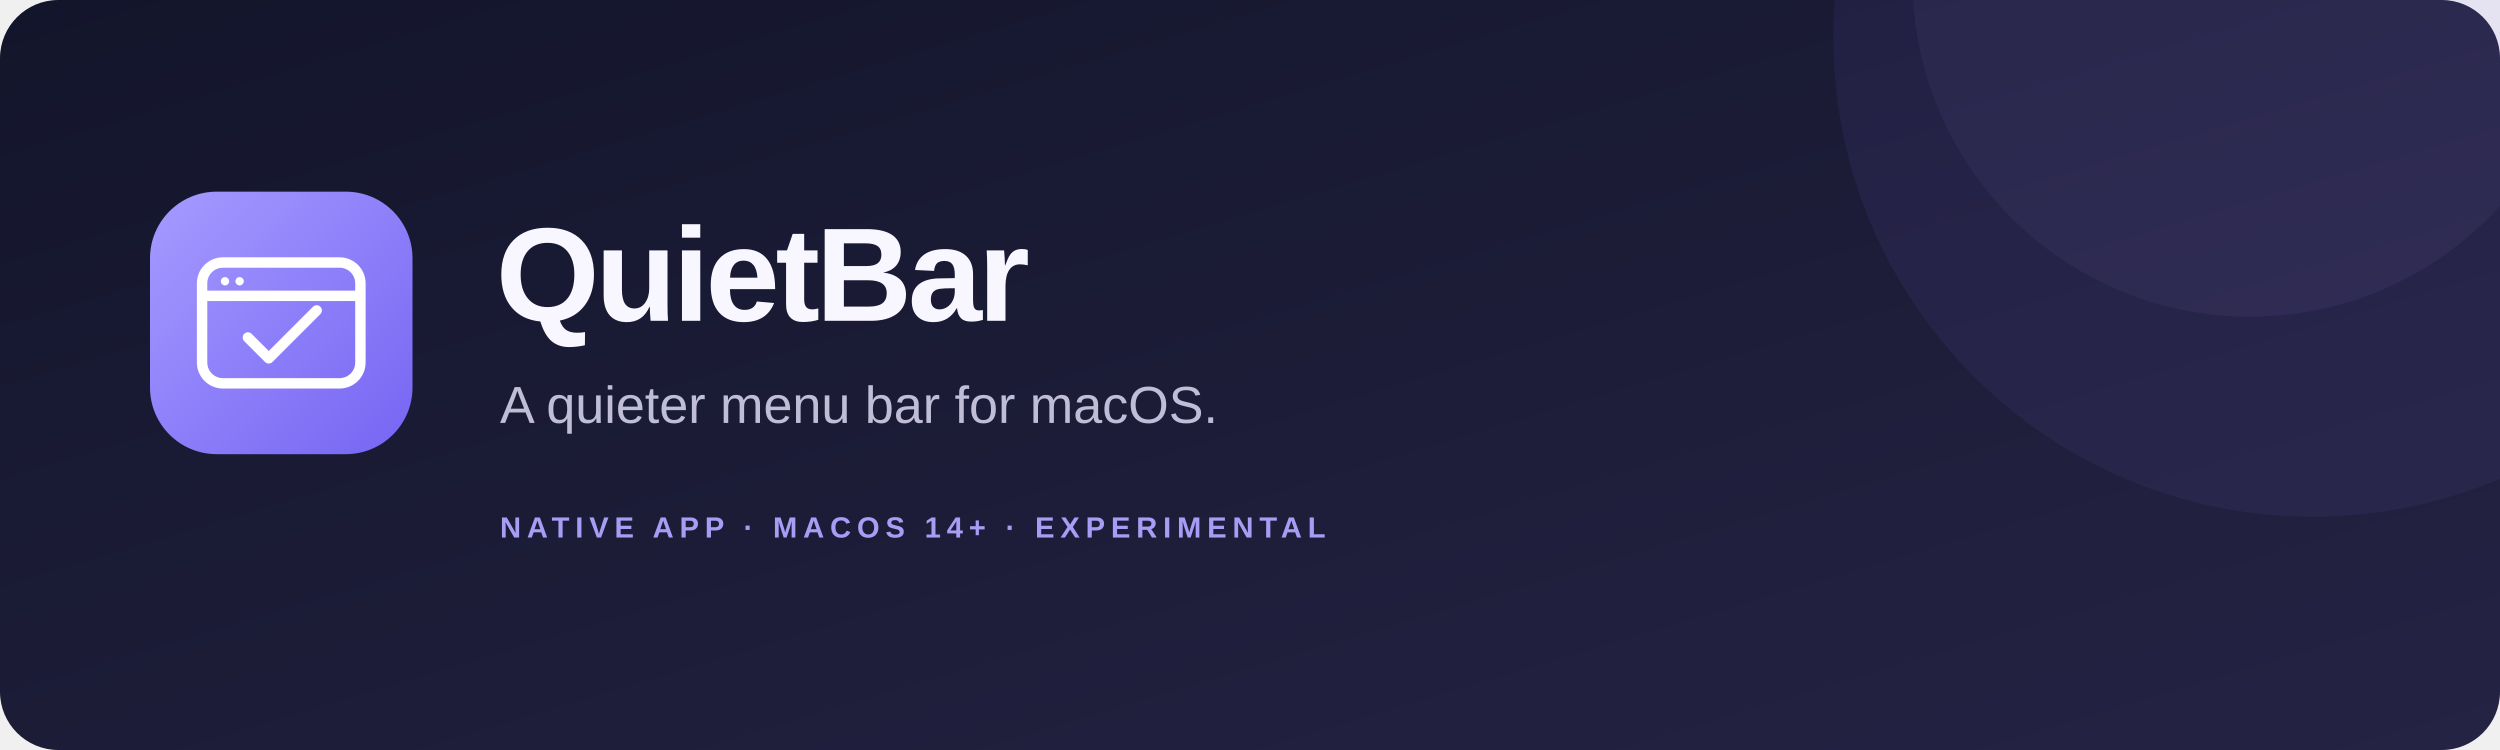
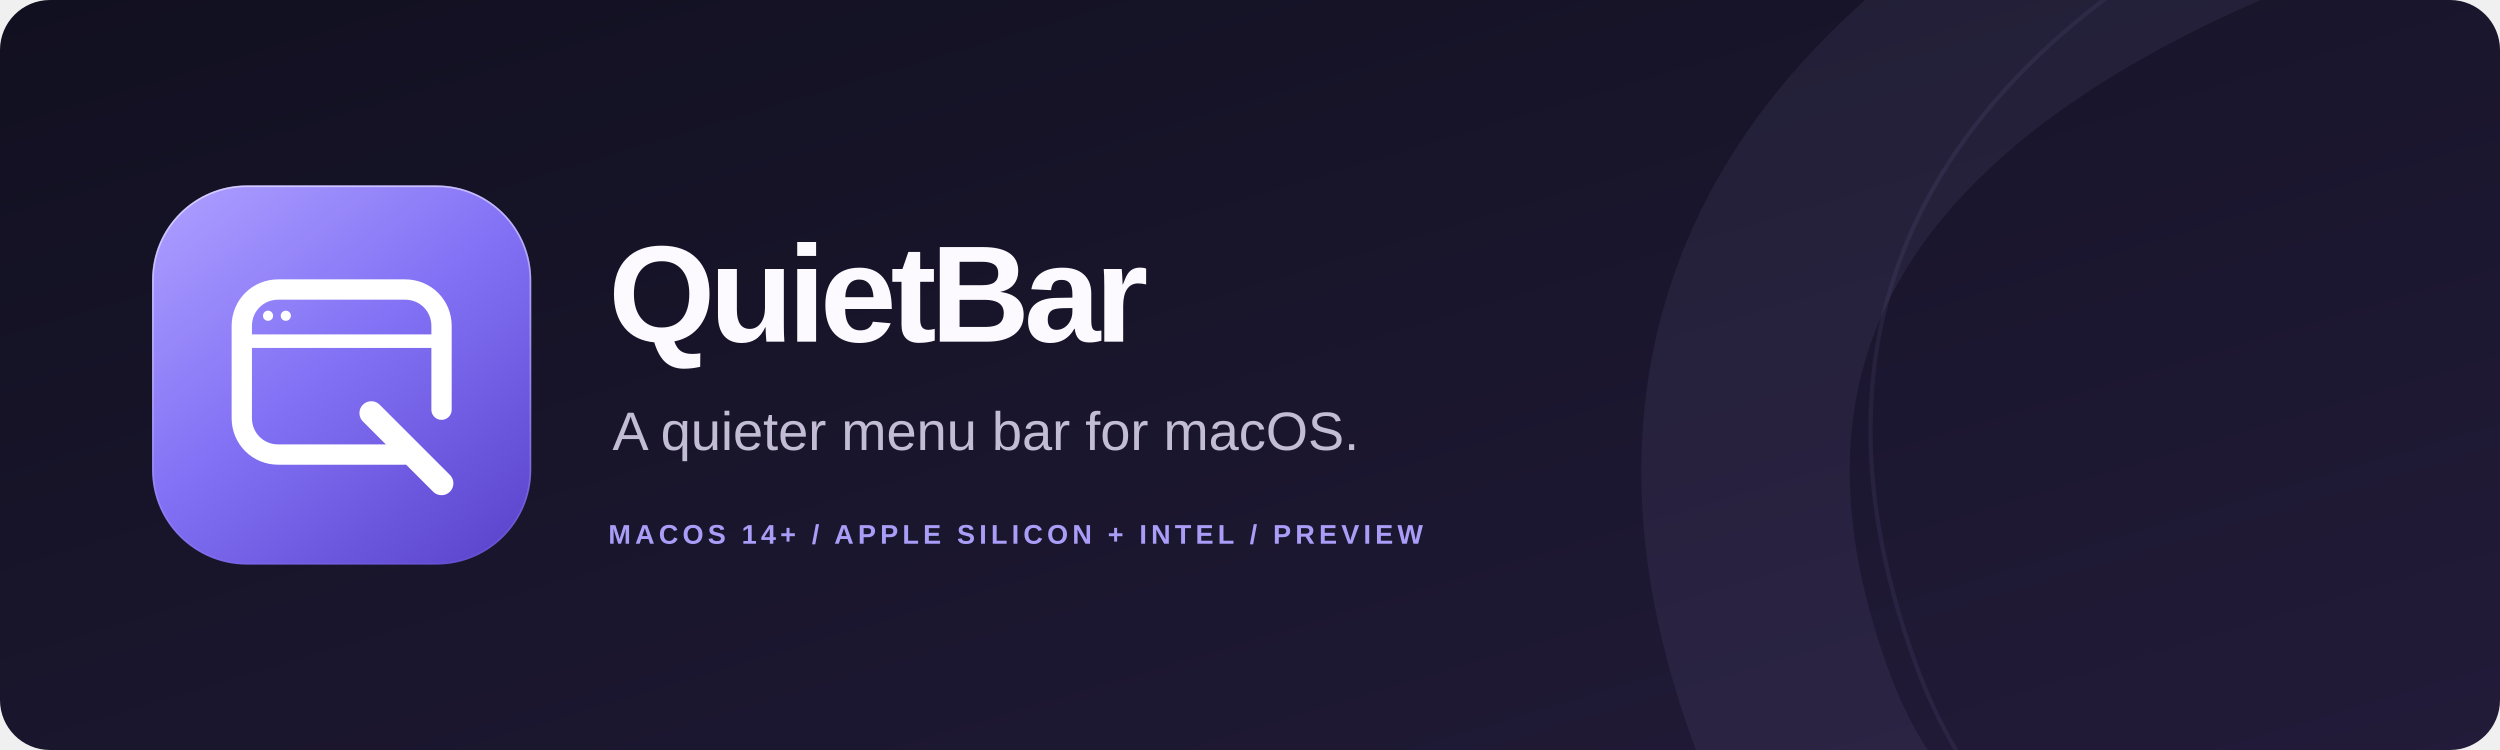
<svg xmlns="http://www.w3.org/2000/svg" width="1200" height="360" viewBox="0 0 1200 360" role="img" aria-labelledby="title desc">
  <defs>
    <linearGradient id="bg" x2="1" y2="1">
-       <stop stop-color="#13152b" />
-       <stop offset="1" stop-color="#252344" />
-     </linearGradient>
-     <linearGradient id="accent" x2="1" y2="1">
-       <stop stop-color="#a69aff" />
-       <stop offset="1" stop-color="#7565f3" />
+       <stop stop-color="#111020" />
+       <stop offset="1" stop-color="#221B39" />
    </linearGradient>
  </defs>
-   <rect width="1200" height="360" rx="28" fill="url(#bg)" />
-   <circle cx="1110" cy="18" r="230" fill="#8271f3" opacity=".075" />
-   <circle cx="1080" cy="-10" r="162" fill="#b3a7ff" opacity=".055" />
-   <g transform="translate(72 92)">
-     <rect width="126" height="126" rx="32" fill="url(#accent)" />
-     <rect x="25" y="34" width="76" height="58" rx="10" fill="none" stroke="#fff" stroke-width="5" />
-     <path d="M27 50h72" stroke="#fff" stroke-width="5" />
-     <circle cx="36" cy="43" r="2" fill="#fff" />
-     <circle cx="43" cy="43" r="2" fill="#fff" />
-     <path d="m47 70 10 10 23-23" fill="none" stroke="#fff" stroke-width="5" stroke-linecap="round" stroke-linejoin="round" />
+   <rect width="1200" height="360" rx="24" fill="url(#bg)" />
+   <path d="M1100 -60c-210 80-310 210-240 400s290 140 470 310" fill="none" stroke="#BDB0FF" stroke-opacity=".07" stroke-width="100" />
+   <path d="M1160 -80c-210 80-310 210-240 400s290 140 470 310" fill="none" stroke="#BDB0FF" stroke-opacity=".07" stroke-width="2" />
+   <g transform="translate(60 76) scale(0.40625)">
+     <defs>
+       <linearGradient id="tile" x1=".12" y1="0" x2=".9" y2="1">
+         <stop stop-color="#A99BFF" />
+         <stop offset=".48" stop-color="#8170F4" />
+         <stop offset="1" stop-color="#5B45CD" />
+       </linearGradient>
+       <linearGradient id="edge" x2="0" y2="1">
+         <stop stop-color="#FFF" stop-opacity=".5" />
+         <stop offset="1" stop-color="#FFF" stop-opacity=".04" />
+       </linearGradient>
+     </defs>
+     <rect x="32" y="32" width="448" height="448" rx="112" fill="url(#tile)" />
+     <rect x="33" y="33" width="446" height="446" rx="111" fill="none" stroke="url(#edge)" stroke-width="2" />
+     <g fill="none" stroke="#FFF" stroke-linecap="round" stroke-linejoin="round">
+       <path d="M330 350H181c-24 0-43-19-43-43V198c0-24 19-43 43-43h150c24 0 43 19 43 43v99" stroke-width="24" />
+       <path d="M151 216h210" stroke-width="16" />
+       <path d="m291 301 83 83" stroke-width="28" />
+     </g>
+     <g fill="#FFF">
+       <circle cx="169" cy="186" r="6" />
+       <circle cx="190" cy="186" r="6" />
+     </g>
  </g>
-   <text x="238" y="154" fill="#f8f7ff" font-family="-apple-system,BlinkMacSystemFont,Segoe UI,Arial,sans-serif" font-size="64" font-weight="700" letter-spacing="-2">QuietBar</text>
-   <text x="240" y="203" fill="#c0bdd7" font-family="-apple-system,BlinkMacSystemFont,Segoe UI,Arial,sans-serif" font-size="25">A quieter menu bar for macOS.</text>
-   <text x="240" y="258" fill="#a89df4" font-family="-apple-system,BlinkMacSystemFont,Segoe UI,Arial,sans-serif" font-size="14" font-weight="600" letter-spacing="2.8">NATIVE APP  ·  MACOS 14+  ·  EXPERIMENTAL</text>
+   <text x="292" y="164" fill="#FCFAFF" font-family="-apple-system,BlinkMacSystemFont,Arial,sans-serif" font-size="66" font-weight="700" letter-spacing="-2.8">QuietBar</text>
+   <text x="294" y="216" fill="#C2BCD4" font-family="-apple-system,BlinkMacSystemFont,Arial,sans-serif" font-size="26">A quieter menu bar for macOS.</text>
+   <text x="292" y="261" fill="#A99DF8" font-family="-apple-system,BlinkMacSystemFont,Arial,sans-serif" font-size="13" font-weight="600" letter-spacing="2">MACOS 14+  /  APPLE SILICON + INTEL  /  PREVIEW</text>
</svg>
